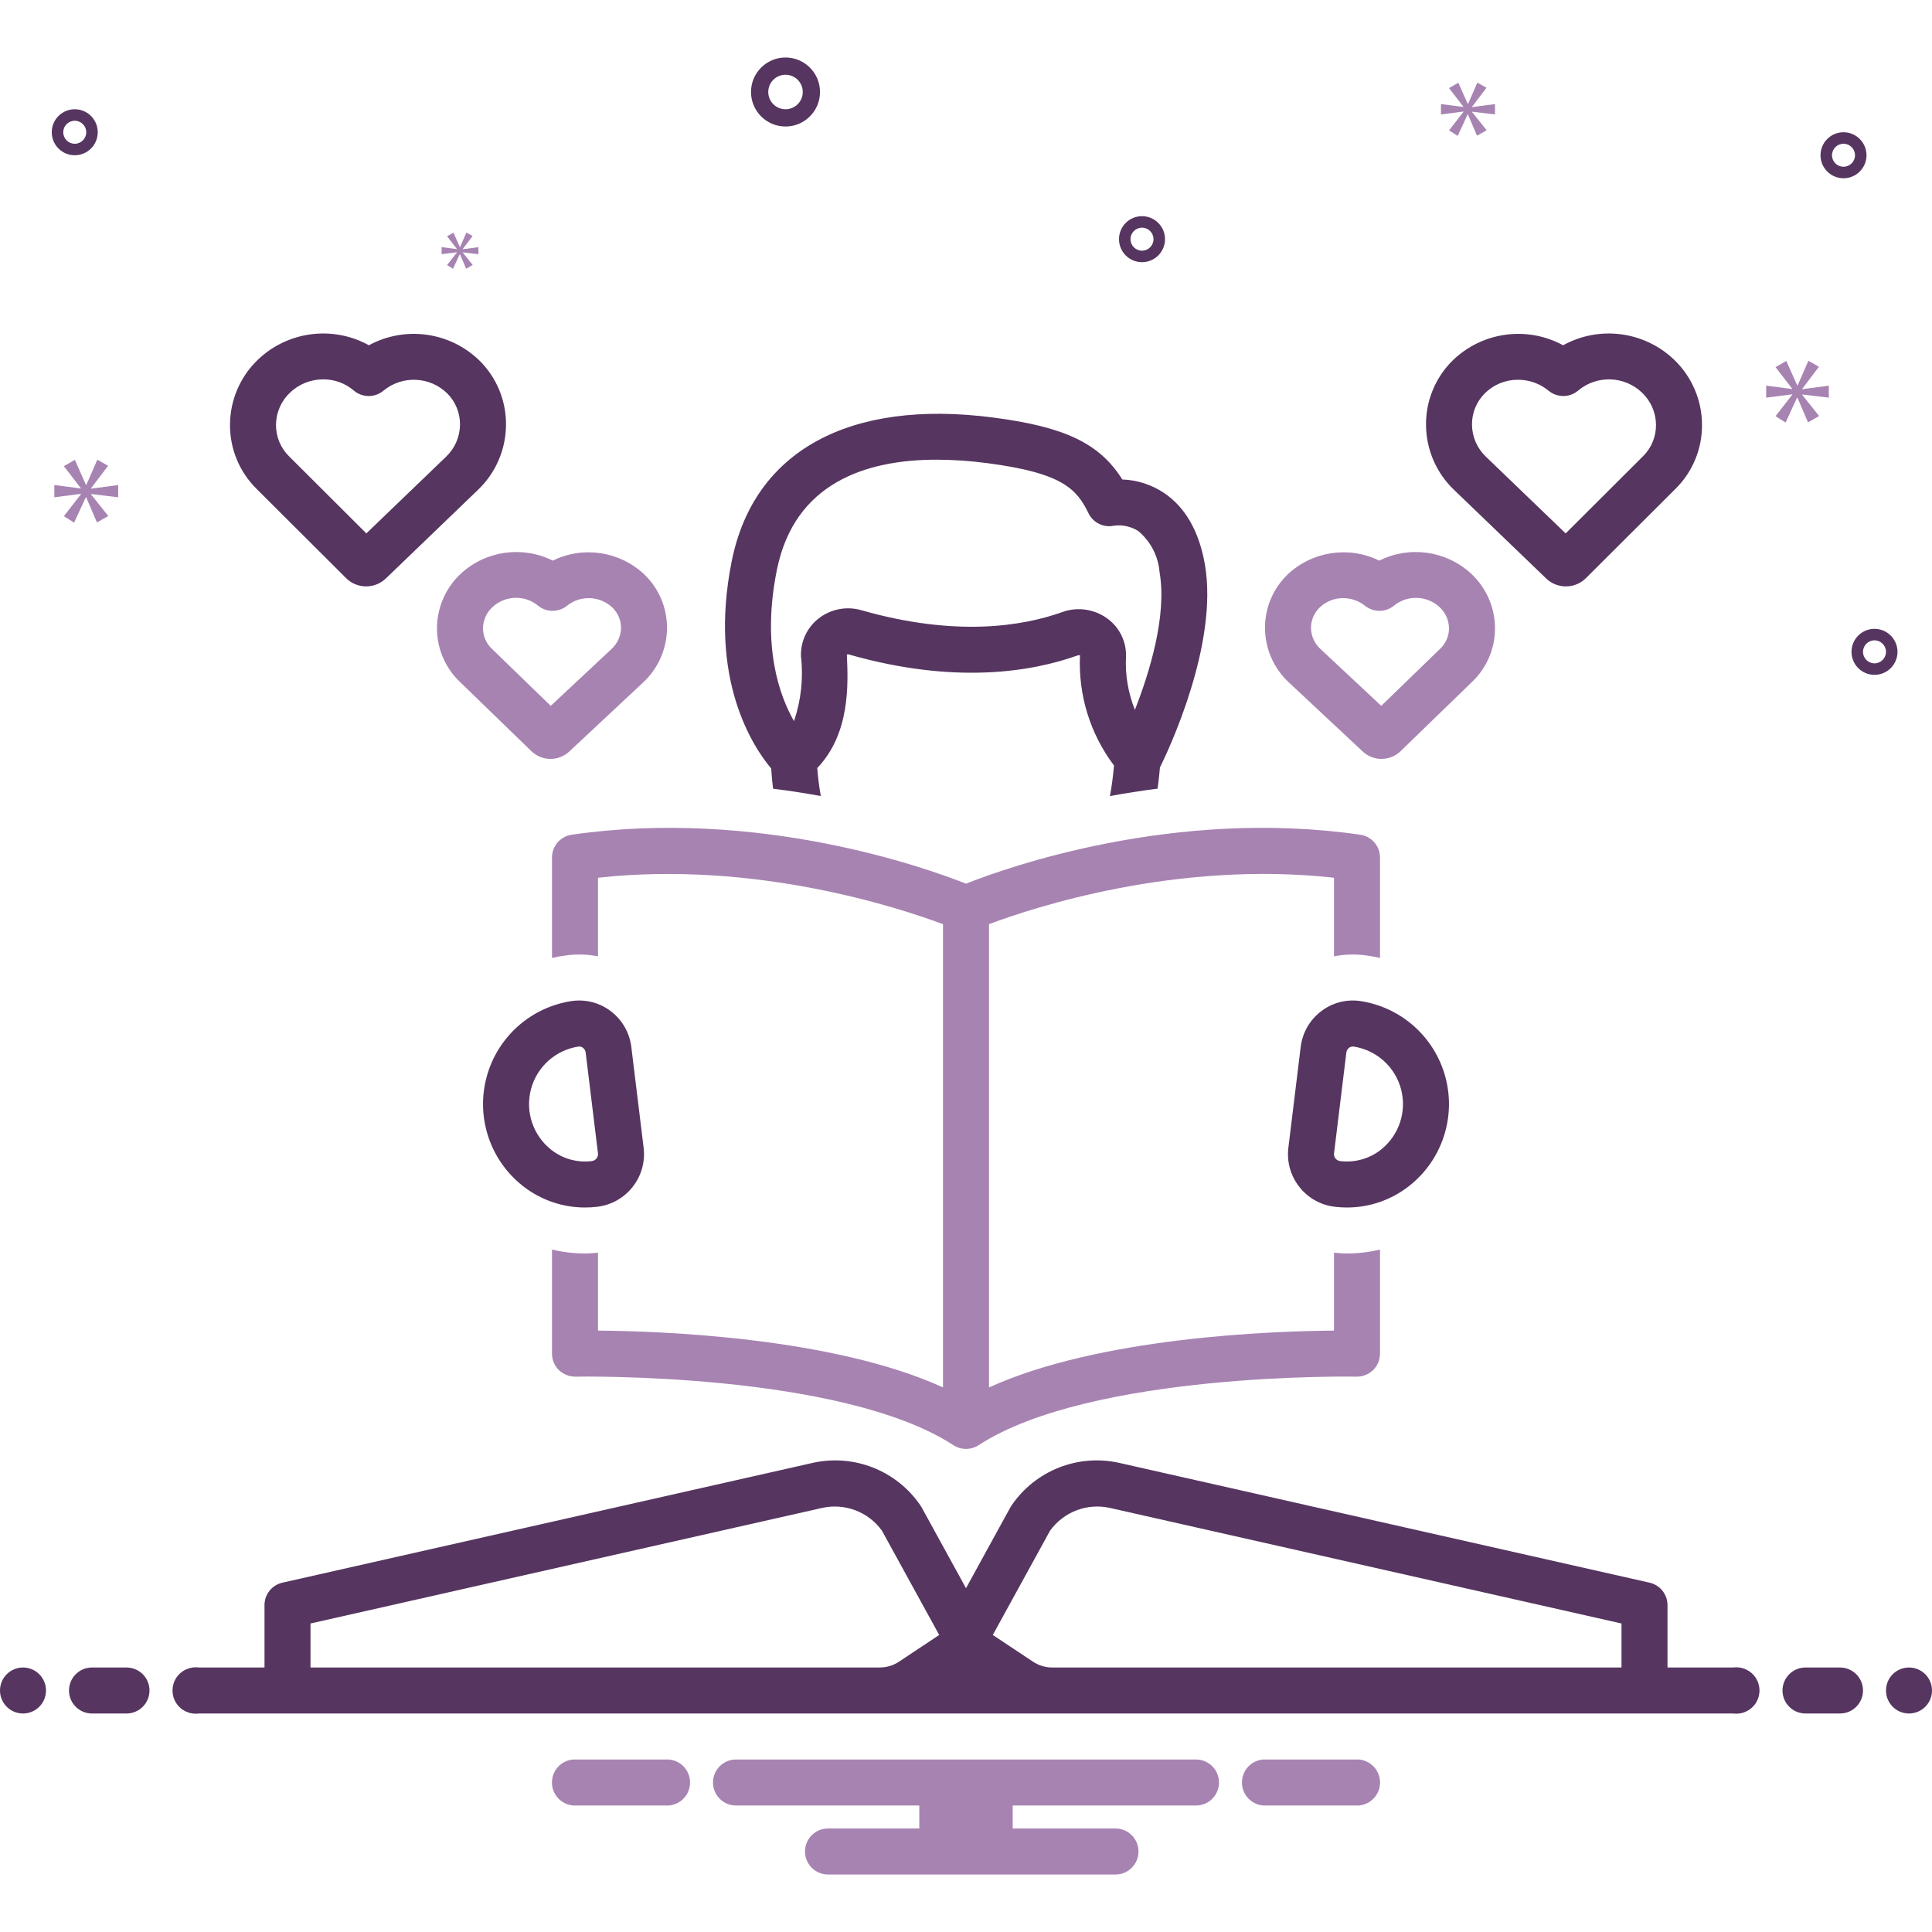
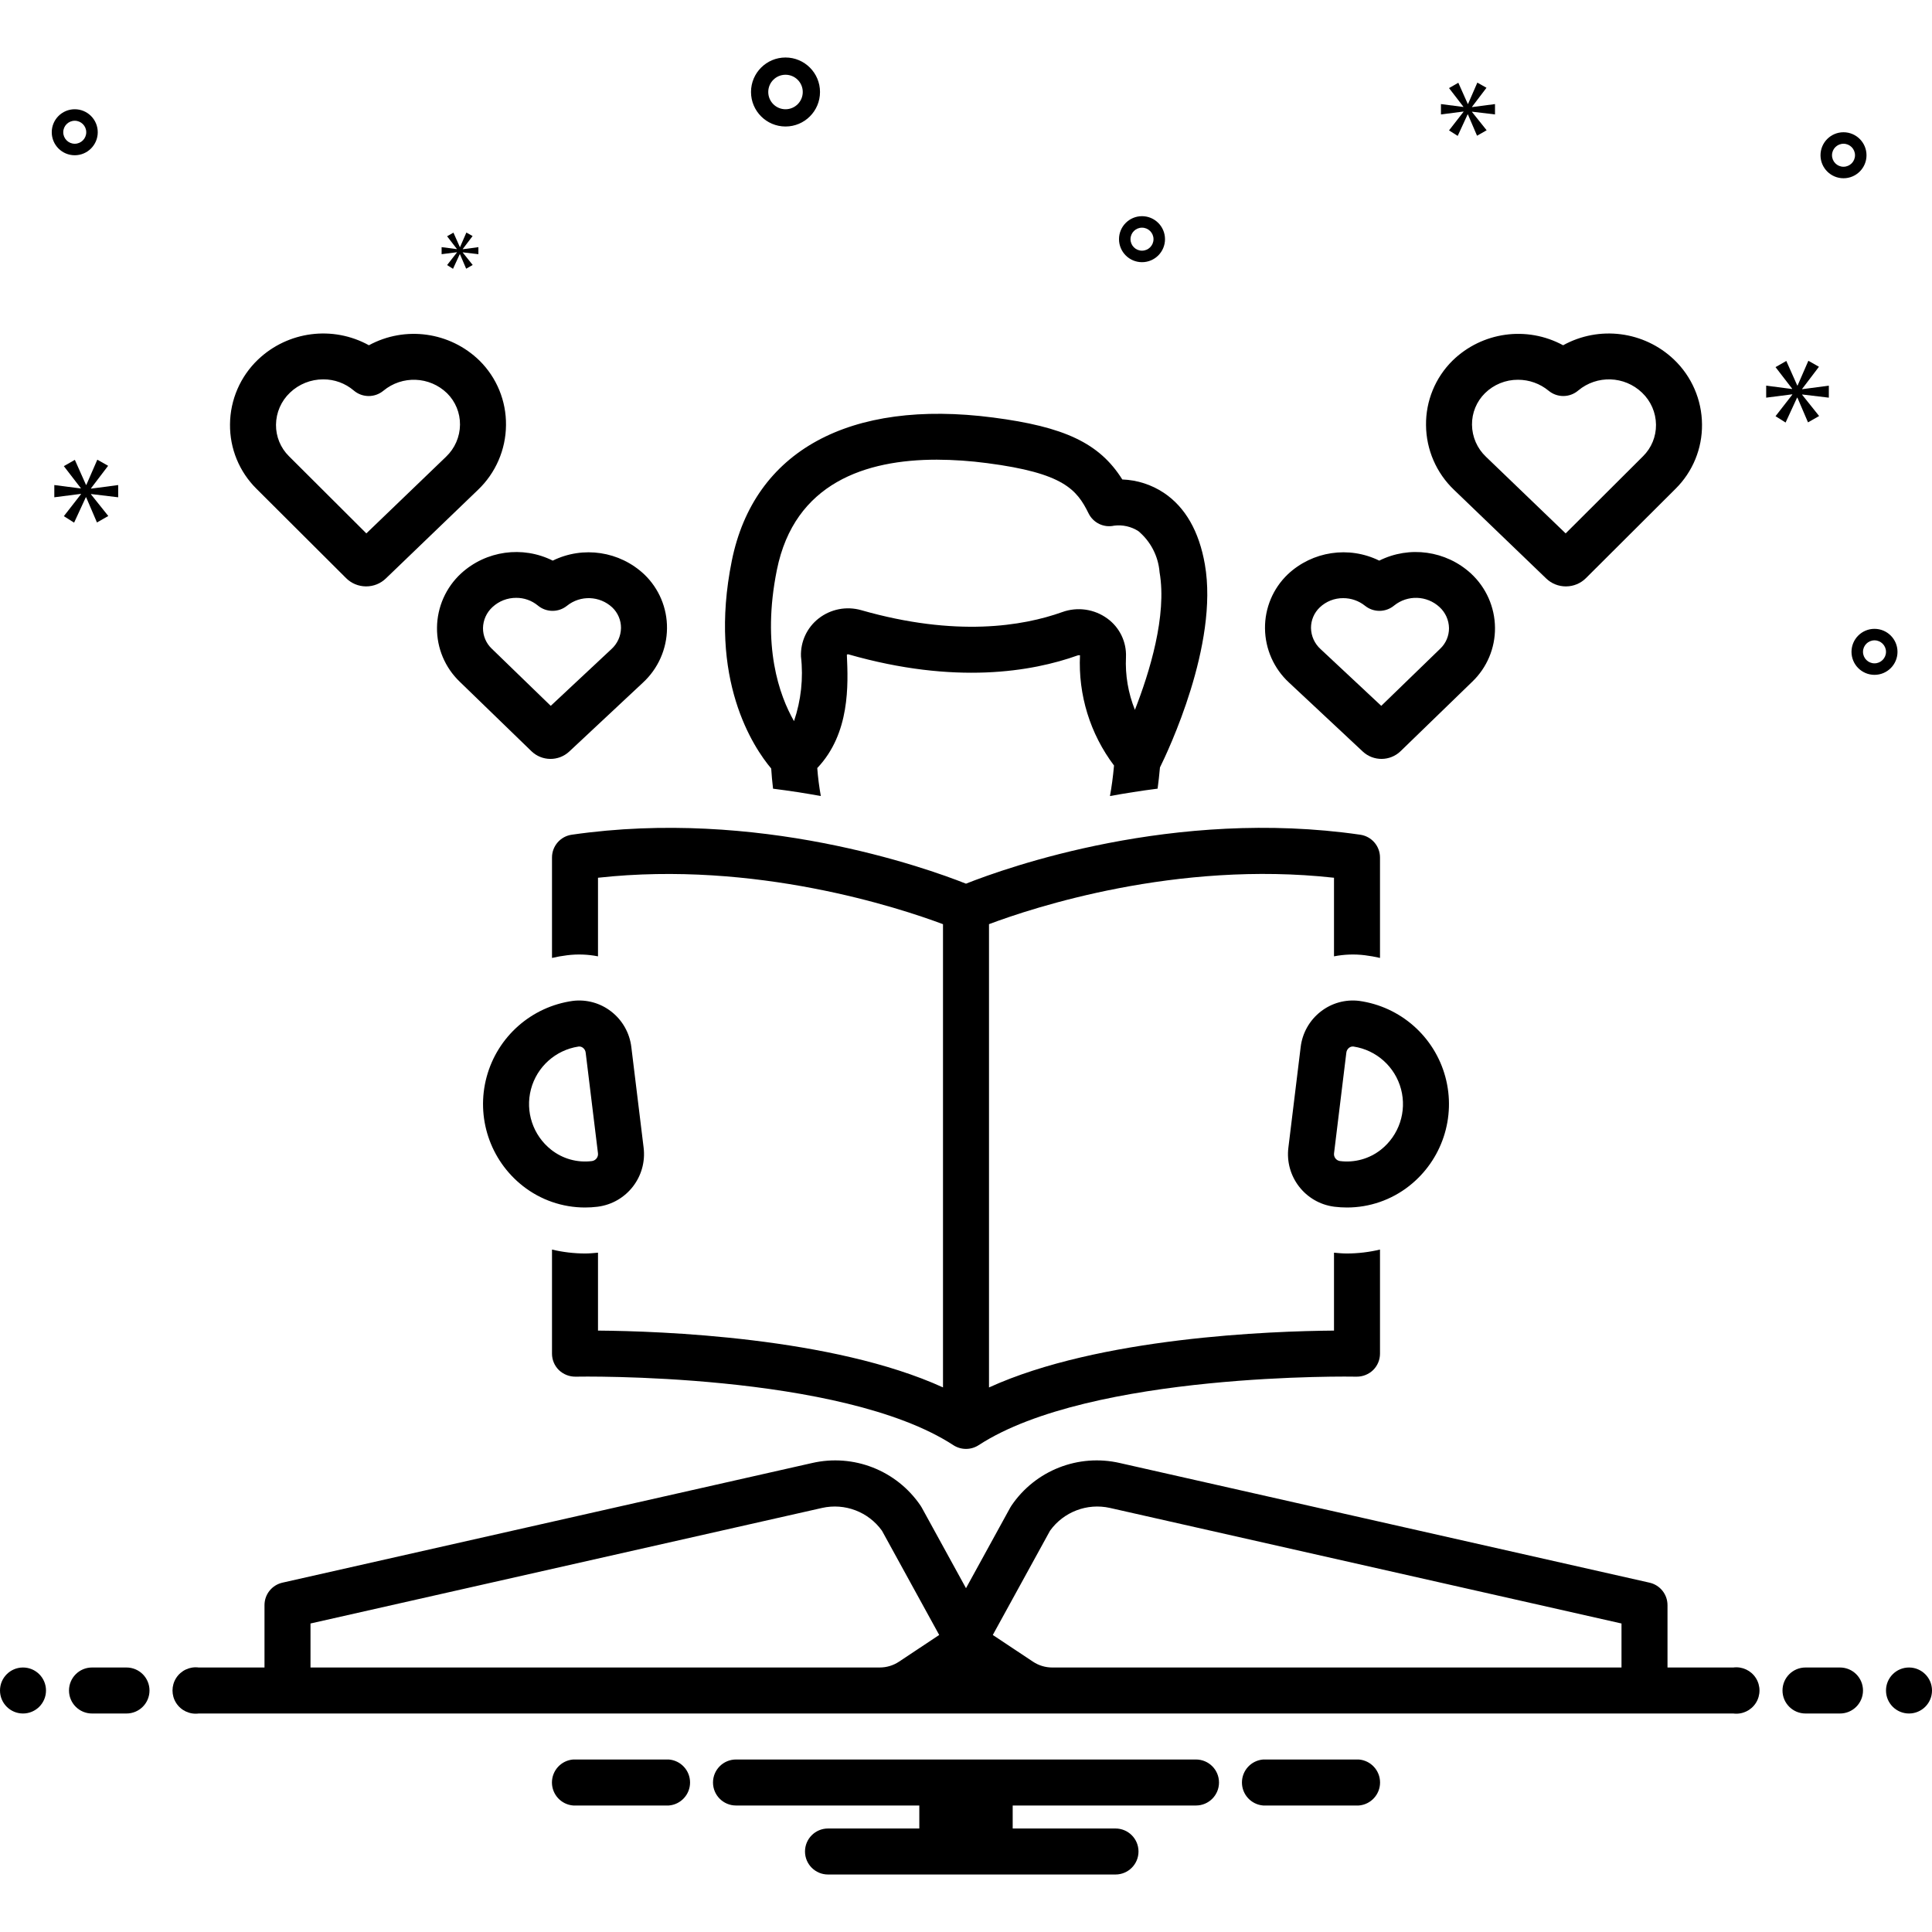
<svg xmlns="http://www.w3.org/2000/svg" viewBox="0 0 168 168">
-   <path fill="#a783b2" d="M119.935,48.75a7.068,7.068,0,0,0-7.957,1.194,6.41,6.41,0,0,0-1.978,4.699,6.493,6.493,0,0,0,2.097,4.719l6.402,5.987 0.0.001a2.39,2.39,0,0,0,3.289-.028l6.232-6.041A6.416,6.416,0,0,0,130,54.584a6.498,6.498,0,0,0-2.097-4.721A7.104,7.104,0,0,0,119.935,48.75Zm5.236,4.035A2.534,2.534,0,0,1,126,54.619a2.445,2.445,0,0,1-.763,1.789l-5.127,4.97-5.281-4.938A2.533,2.533,0,0,1,114,54.607a2.449,2.449,0,0,1,.763-1.79,2.92,2.92,0,0,1,2.036-.804,3.022,3.022,0,0,1,1.896.661,1.998,1.998,0,0,0,2.537-.021A3.02,3.02,0,0,1,125.171,52.785Z" />
-   <path fill="#563560" d="M136.162,50.991h.021a2.456,2.456,0,0,0,1.727-.721l7.79-7.767a7.758,7.758,0,0,0,2.301-5.606,7.863,7.863,0,0,0-2.442-5.635,8.225,8.225,0,0,0-9.636-1.239,8.18,8.18,0,0,0-9.62,1.339,7.758,7.758,0,0,0-2.301,5.607,7.859,7.859,0,0,0,2.442,5.633l8.003,7.697A2.458,2.458,0,0,0,136.162,50.991ZM128,36.931a3.79,3.79,0,0,1,1.125-2.738,4.062,4.062,0,0,1,2.876-1.17,4.161,4.161,0,0,1,2.66.953,2,2,0,0,0,2.579-.021,4.163,4.163,0,0,1,5.545.189A3.896,3.896,0,0,1,144,36.933a3.792,3.792,0,0,1-1.125,2.738l-6.731,6.712-6.929-6.664A3.893,3.893,0,0,1,128,36.931Z" />
-   <path fill="#a783b2" d="M48.065,48.75a7.109,7.109,0,0,0-7.969,1.112A6.499,6.499,0,0,0,38,54.584a6.416,6.416,0,0,0,1.979,4.698l6.23,6.038a2.389,2.389,0,0,0,3.292.03l6.402-5.987a6.493,6.493,0,0,0,2.097-4.719,6.407,6.407,0,0,0-1.978-4.698A7.066,7.066,0,0,0,48.065,48.75Zm5.106,7.69-5.281,4.938L42.763,56.408A2.445,2.445,0,0,1,42,54.619a2.535,2.535,0,0,1,.829-1.834,3.01,3.01,0,0,1,2.057-.799,2.934,2.934,0,0,1,1.882.667,1.998,1.998,0,0,0,2.537.021,3.01,3.01,0,0,1,3.933.144A2.445,2.445,0,0,1,54,54.607,2.533,2.533,0,0,1,53.171,56.44Z" />
-   <path fill="#563560" d="M32.079 30.022a8.225 8.225 0 00-9.636 1.239 7.863 7.863 0 00-2.442 5.635 7.758 7.758 0 002.301 5.606l7.788 7.765a2.458 2.458 0 001.729.723h.021a2.455 2.455 0 001.716-.692l8.002-7.697a7.858 7.858 0 002.442-5.633 7.758 7.758 0 00-2.301-5.607A8.183 8.183 0 0032.079 30.022zm6.707 9.696l-6.929 6.664-6.731-6.712A3.792 3.792 0 0124 36.933a3.896 3.896 0 011.215-2.788A4.173 4.173 0 0128.108 32.988a4.061 4.061 0 012.652.968 2 2 0 002.579.021 4.15 4.15 0 015.536.217A3.79 3.79 0 0140 36.931 3.893 3.893 0 0138.785 39.718zM100.661 68.578c.081-.589.147-1.207.205-1.844.693-1.4 5.119-10.703 3.906-17.653-.502-2.88-1.7-4.973-3.56-6.221a6.987 6.987 0 00-3.621-1.167c-1.99-3.169-5.042-4.582-11.231-5.386-12.513-1.626-20.795 2.913-22.724 12.451-2.091 10.335 1.89 16.243 3.425 18.069.038.562.086 1.144.161 1.755 1.443.182 2.83.398 4.154.638a23.424 23.424 0 01-.31-2.432c2.865-3.02 2.691-7.255 2.574-9.848a.131.131 0 01.149-.036c9.261 2.647 15.945 1.51 19.924.088a.312.312 0 01.104-.018c.05 0 .083.014.096.004a14.749 14.749 0 002.959 9.59c-.091 1.005-.212 1.885-.355 2.654C97.841 68.98 99.221 68.761 100.661 68.578zM96.301 53.792a4.22 4.22 0 00-3.934-.567c-3.425 1.224-9.237 2.189-17.479-.167a4.161 4.161 0 00-3.708.725A4.003 4.003 0 0069.65 57.083a12.912 12.912 0 01-.606 5.624c-1.276-2.23-2.827-6.537-1.488-13.156C69.086 41.985 75.291 39.972 81.462 39.972a34.246 34.246 0 014.382.301c6.622.86 7.79 2.288 8.815 4.369a1.994 1.994 0 002.223 1.068 3.164 3.164 0 012.102.471 5.192 5.192 0 011.849 3.587c.656 3.756-.876 8.715-2.145 11.958a10.916 10.916 0 01-.777-4.594A3.935 3.935 0 0096.301 53.792zM68.305 11a3 3 0 10-3-3A3.003 3.003 0 0068.305 11zm0-4.5a1.5 1.5 0 11-1.5 1.5A1.501 1.501 0 0168.305 6.5zM163 54.682a2 2 0 102 2A2.002 2.002 0 00163 54.682zm0 3a1 1 0 111-1A1.001 1.001 0 01163 57.682zM99.305 18.798a2 2 0 102 2A2.002 2.002 0 0099.305 18.798zm0 3a1 1 0 111-1A1.001 1.001 0 0199.305 21.798zM160.305 11.5a2 2 0 102 2A2.002 2.002 0 00160.305 11.5zm0 3a1 1 0 111-1A1.001 1.001 0 01160.305 14.5zM8.5 11.5a2 2 0 10-2 2A2.002 2.002 0 008.5 11.5zm-3 0a1 1 0 111 1A1.001 1.001 0 015.5 11.5z" />
-   <polygon fill="#a783b2" points="7.915 42.459 9.402 40.504 8.463 39.972 7.509 42.162 7.477 42.162 6.508 39.987 5.552 40.535 7.024 42.444 7.024 42.475 4.723 42.178 4.723 43.242 7.039 42.945 7.039 42.976 5.552 44.884 6.444 45.448 7.462 43.242 7.492 43.242 8.431 45.432 9.417 44.869 7.915 42.991 7.915 42.96 10.277 43.242 10.277 42.178 7.915 42.491 7.915 42.459" />
-   <polygon fill="#a783b2" points="39.735 21.951 38.878 23.05 39.392 23.375 39.978 22.104 39.996 22.104 40.536 23.366 41.104 23.041 40.239 21.96 40.239 21.942 41.6 22.104 41.6 21.491 40.239 21.672 40.239 21.654 41.095 20.527 40.555 20.221 40.005 21.482 39.987 21.482 39.429 20.23 38.878 20.545 39.726 21.645 39.726 21.663 38.401 21.491 38.401 22.104 39.735 21.933 39.735 21.951" />
-   <polygon fill="#a783b2" points="159.029 34.579 159.029 33.535 156.712 33.842 156.712 33.812 158.17 31.893 157.249 31.372 156.313 33.52 156.282 33.52 155.331 31.387 154.394 31.924 155.837 33.797 155.837 33.827 153.581 33.535 153.581 34.579 155.852 34.288 155.852 34.318 154.394 36.19 155.269 36.743 156.267 34.579 156.297 34.579 157.218 36.728 158.185 36.175 156.712 34.333 156.712 34.303 159.029 34.579" />
-   <polygon fill="#a783b2" points="128.002 9.288 129.26 7.633 128.465 7.183 127.658 9.036 127.631 9.036 126.811 7.196 126.002 7.66 127.247 9.275 127.247 9.301 125.301 9.05 125.301 9.95 127.26 9.699 127.26 9.725 126.002 11.34 126.757 11.817 127.618 9.95 127.644 9.95 128.438 11.803 129.273 11.327 128.002 9.738 128.002 9.712 130 9.95 130 9.05 128.002 9.314 128.002 9.288" />
-   <circle cx="2" cy="147" r="2" fill="#563560" />
-   <path fill="#563560" d="M11 145H8a2 2 0 000 4h3a2 2 0 000-4zM160 145h-3a2 2 0 000 4h3a2 2 0 000-4z" />
-   <circle cx="166" cy="147" r="2" fill="#563560" />
-   <path fill="#a783b2" d="M118.154 153h-8.308a2.006 2.006 0 000 4h8.308a2.006 2.006 0 000-4zM58.154 153H49.846a2.006 2.006 0 000 4h8.308a2.006 2.006 0 000-4zM104 153H64a2 2 0 000 4H79.94v2H72a2 2 0 000 4H97a2 2 0 000-4H88.06v-2H104a2 2 0 000-4z" />
-   <path fill="#563560" d="M150.721,145,145,145v-5.425a2.001,2.001,0,0,0-1.56-1.951l-46.05-10.402a8.96,8.96,0,0,0-9.44,3.705c-.036.054-.07.108-.101.164L84,138.103l-3.85-7.013c-.031-.056-.064-.11-.101-.164a8.97,8.97,0,0,0-9.439-3.705L24.56,137.623A2.001,2.001,0,0,0,23,139.574v5.425L17.279,145a2.017,2.017,0,1,0,0,4H150.721a2.017,2.017,0,1,0,0-4ZM91.306,133.108a5.055,5.055,0,0,1,5.204-1.985L141,141.173v3.827H91.5a3.016,3.016,0,0,1-1.672-.504l-3.498-2.324ZM27,141.173l44.491-10.05a5.049,5.049,0,0,1,5.203,1.985l4.976,9.063-3.498,2.324a3.018,3.018,0,0,1-1.672.504H27Z" />
-   <path fill="#a783b2" d="M117.127,109c-.376,0-.752-.037-1.127-.07v6.774c-5.453.042-20.424.578-30,4.944V80.362c3.822-1.437,16.288-5.556,30-4.036V83.16a8.525,8.525,0,0,1,2.68-.096A12.851,12.851,0,0,1,120,83.298V74.565a2,2,0,0,0-1.713-1.98c-16.185-2.346-30.759,2.857-34.288,4.256-3.53-1.398-18.105-6.599-34.287-4.256A2,2,0,0,0,48,74.565v8.734a12.856,12.856,0,0,1,1.322-.234A8.453,8.453,0,0,1,52,83.16V76.326c13.674-1.511,26.164,2.602,30,4.038v40.279c-9.577-4.364-24.549-4.897-30-4.939v-6.775c-.376.033-.75.071-1.126.071H50.873A12.671,12.671,0,0,1,48,108.658v9.052a1.998,1.998,0,0,0,.601,1.429,2.064,2.064,0,0,0,1.441.571c.227-.009,23.1-.407,32.866,5.961a2.022,2.022,0,0,0,2.185,0c9.756-6.362,32.635-5.971,32.866-5.961a2.045,2.045,0,0,0,1.441-.571A2.002,2.002,0,0,0,120,117.711v-9.053A12.671,12.671,0,0,1,117.127,109Z" />
-   <path fill="#563560" d="M117.134 105a8.883 8.883 0 01-1.088-.066l-.015-.002-.03-.004a4.609 4.609 0 01-3.966-5.148l1.066-8.727a4.597 4.597 0 011.742-3.089 4.522 4.522 0 013.348-.93 9.059 9.059 0 014.344 16.095A8.74 8.74 0 01117.134 105zm.499-14a.533.533 0 00-.328.116.622.622 0 00-.233.422l-1.066 8.726a.607.607 0 00.5.695l.031.004a4.769 4.769 0 003.537-.986 5.059 5.059 0 00-2.372-8.972A.534.534 0 00117.633 91zM50.866 105a8.74 8.74 0 01-5.401-1.871 9.059 9.059 0 014.345-16.095 4.527 4.527 0 013.347.93 4.597 4.597 0 011.742 3.088l1.066 8.728a4.612 4.612 0 01-3.982 5.15l-.029.004A8.883 8.883 0 0150.866 105zm-.499-14a.525.525 0 00-.066.005 5.059 5.059 0 00-2.373 8.972 4.746 4.746 0 003.53.987l.021-.003a.61.61 0 00.516-.697l-1.066-8.727a.622.622 0 00-.233-.421A.533.533 0 0050.367 91z" />
+   <path fill="#000" d="M119.935,48.75a7.068,7.068,0,0,0-7.957,1.194,6.41,6.41,0,0,0-1.978,4.699,6.493,6.493,0,0,0,2.097,4.719l6.402,5.987 0.0.001a2.39,2.39,0,0,0,3.289-.028l6.232-6.041A6.416,6.416,0,0,0,130,54.584a6.498,6.498,0,0,0-2.097-4.721A7.104,7.104,0,0,0,119.935,48.75Zm5.236,4.035A2.534,2.534,0,0,1,126,54.619a2.445,2.445,0,0,1-.763,1.789l-5.127,4.97-5.281-4.938A2.533,2.533,0,0,1,114,54.607a2.449,2.449,0,0,1,.763-1.79,2.92,2.92,0,0,1,2.036-.804,3.022,3.022,0,0,1,1.896.661,1.998,1.998,0,0,0,2.537-.021A3.02,3.02,0,0,1,125.171,52.785Z" />
+   <path fill="#000" d="M136.162,50.991h.021a2.456,2.456,0,0,0,1.727-.721l7.79-7.767a7.758,7.758,0,0,0,2.301-5.606,7.863,7.863,0,0,0-2.442-5.635,8.225,8.225,0,0,0-9.636-1.239,8.18,8.18,0,0,0-9.62,1.339,7.758,7.758,0,0,0-2.301,5.607,7.859,7.859,0,0,0,2.442,5.633l8.003,7.697A2.458,2.458,0,0,0,136.162,50.991ZM128,36.931a3.79,3.79,0,0,1,1.125-2.738,4.062,4.062,0,0,1,2.876-1.17,4.161,4.161,0,0,1,2.66.953,2,2,0,0,0,2.579-.021,4.163,4.163,0,0,1,5.545.189A3.896,3.896,0,0,1,144,36.933a3.792,3.792,0,0,1-1.125,2.738l-6.731,6.712-6.929-6.664A3.893,3.893,0,0,1,128,36.931Z" />
+   <path fill="#000" d="M48.065,48.75a7.109,7.109,0,0,0-7.969,1.112A6.499,6.499,0,0,0,38,54.584a6.416,6.416,0,0,0,1.979,4.698l6.23,6.038a2.389,2.389,0,0,0,3.292.03l6.402-5.987a6.493,6.493,0,0,0,2.097-4.719,6.407,6.407,0,0,0-1.978-4.698A7.066,7.066,0,0,0,48.065,48.75Zm5.106,7.69-5.281,4.938L42.763,56.408A2.445,2.445,0,0,1,42,54.619a2.535,2.535,0,0,1,.829-1.834,3.01,3.01,0,0,1,2.057-.799,2.934,2.934,0,0,1,1.882.667,1.998,1.998,0,0,0,2.537.021,3.01,3.01,0,0,1,3.933.144A2.445,2.445,0,0,1,54,54.607,2.533,2.533,0,0,1,53.171,56.44Z" />
+   <path fill="#000" d="M32.079 30.022a8.225 8.225 0 00-9.636 1.239 7.863 7.863 0 00-2.442 5.635 7.758 7.758 0 002.301 5.606l7.788 7.765a2.458 2.458 0 001.729.723h.021a2.455 2.455 0 001.716-.692l8.002-7.697a7.858 7.858 0 002.442-5.633 7.758 7.758 0 00-2.301-5.607A8.183 8.183 0 0032.079 30.022zm6.707 9.696l-6.929 6.664-6.731-6.712A3.792 3.792 0 0124 36.933a3.896 3.896 0 011.215-2.788A4.173 4.173 0 0128.108 32.988a4.061 4.061 0 012.652.968 2 2 0 002.579.021 4.15 4.15 0 015.536.217A3.79 3.79 0 0140 36.931 3.893 3.893 0 0138.785 39.718zM100.661 68.578c.081-.589.147-1.207.205-1.844.693-1.4 5.119-10.703 3.906-17.653-.502-2.88-1.7-4.973-3.56-6.221a6.987 6.987 0 00-3.621-1.167c-1.99-3.169-5.042-4.582-11.231-5.386-12.513-1.626-20.795 2.913-22.724 12.451-2.091 10.335 1.89 16.243 3.425 18.069.038.562.086 1.144.161 1.755 1.443.182 2.83.398 4.154.638a23.424 23.424 0 01-.31-2.432c2.865-3.02 2.691-7.255 2.574-9.848a.131.131 0 01.149-.036c9.261 2.647 15.945 1.51 19.924.088a.312.312 0 01.104-.018c.05 0 .083.014.096.004a14.749 14.749 0 002.959 9.59c-.091 1.005-.212 1.885-.355 2.654C97.841 68.98 99.221 68.761 100.661 68.578zM96.301 53.792a4.22 4.22 0 00-3.934-.567c-3.425 1.224-9.237 2.189-17.479-.167a4.161 4.161 0 00-3.708.725A4.003 4.003 0 0069.65 57.083a12.912 12.912 0 01-.606 5.624c-1.276-2.23-2.827-6.537-1.488-13.156C69.086 41.985 75.291 39.972 81.462 39.972a34.246 34.246 0 014.382.301c6.622.86 7.79 2.288 8.815 4.369a1.994 1.994 0 002.223 1.068 3.164 3.164 0 012.102.471 5.192 5.192 0 011.849 3.587c.656 3.756-.876 8.715-2.145 11.958a10.916 10.916 0 01-.777-4.594A3.935 3.935 0 0096.301 53.792zM68.305 11a3 3 0 10-3-3A3.003 3.003 0 0068.305 11zm0-4.5a1.5 1.5 0 11-1.5 1.5A1.501 1.501 0 0168.305 6.5zM163 54.682a2 2 0 102 2A2.002 2.002 0 00163 54.682zm0 3a1 1 0 111-1A1.001 1.001 0 01163 57.682zM99.305 18.798a2 2 0 102 2A2.002 2.002 0 0099.305 18.798zm0 3a1 1 0 111-1A1.001 1.001 0 0199.305 21.798zM160.305 11.5a2 2 0 102 2A2.002 2.002 0 00160.305 11.5zm0 3a1 1 0 111-1A1.001 1.001 0 01160.305 14.5zM8.5 11.5a2 2 0 10-2 2A2.002 2.002 0 008.5 11.5zm-3 0a1 1 0 111 1A1.001 1.001 0 015.5 11.5z" />
+   <polygon fill="#000" points="7.915 42.459 9.402 40.504 8.463 39.972 7.509 42.162 7.477 42.162 6.508 39.987 5.552 40.535 7.024 42.444 7.024 42.475 4.723 42.178 4.723 43.242 7.039 42.945 7.039 42.976 5.552 44.884 6.444 45.448 7.462 43.242 7.492 43.242 8.431 45.432 9.417 44.869 7.915 42.991 7.915 42.96 10.277 43.242 10.277 42.178 7.915 42.491 7.915 42.459" />
+   <polygon fill="#000" points="39.735 21.951 38.878 23.05 39.392 23.375 39.978 22.104 39.996 22.104 40.536 23.366 41.104 23.041 40.239 21.96 40.239 21.942 41.6 22.104 41.6 21.491 40.239 21.672 40.239 21.654 41.095 20.527 40.555 20.221 40.005 21.482 39.987 21.482 39.429 20.23 38.878 20.545 39.726 21.645 39.726 21.663 38.401 21.491 38.401 22.104 39.735 21.933 39.735 21.951" />
+   <polygon fill="#000" points="159.029 34.579 159.029 33.535 156.712 33.842 156.712 33.812 158.17 31.893 157.249 31.372 156.313 33.52 156.282 33.52 155.331 31.387 154.394 31.924 155.837 33.797 155.837 33.827 153.581 33.535 153.581 34.579 155.852 34.288 155.852 34.318 154.394 36.19 155.269 36.743 156.267 34.579 156.297 34.579 157.218 36.728 158.185 36.175 156.712 34.333 156.712 34.303 159.029 34.579" />
+   <polygon fill="#000" points="128.002 9.288 129.26 7.633 128.465 7.183 127.658 9.036 127.631 9.036 126.811 7.196 126.002 7.66 127.247 9.275 127.247 9.301 125.301 9.05 125.301 9.95 127.26 9.699 127.26 9.725 126.002 11.34 126.757 11.817 127.618 9.95 127.644 9.95 128.438 11.803 129.273 11.327 128.002 9.738 128.002 9.712 130 9.95 130 9.05 128.002 9.314 128.002 9.288" />
+   <circle cx="2" cy="147" r="2" fill="#000" />
+   <path fill="#000" d="M11 145H8a2 2 0 000 4h3a2 2 0 000-4zM160 145h-3a2 2 0 000 4h3a2 2 0 000-4z" />
+   <circle cx="166" cy="147" r="2" fill="#000" />
+   <path fill="#000" d="M118.154 153h-8.308a2.006 2.006 0 000 4h8.308a2.006 2.006 0 000-4zM58.154 153H49.846a2.006 2.006 0 000 4h8.308a2.006 2.006 0 000-4zM104 153H64a2 2 0 000 4H79.94v2H72a2 2 0 000 4H97a2 2 0 000-4H88.06v-2H104a2 2 0 000-4z" />
+   <path fill="#000" d="M150.721,145,145,145v-5.425a2.001,2.001,0,0,0-1.56-1.951l-46.05-10.402a8.96,8.96,0,0,0-9.44,3.705c-.036.054-.07.108-.101.164L84,138.103l-3.85-7.013c-.031-.056-.064-.11-.101-.164a8.97,8.97,0,0,0-9.439-3.705L24.56,137.623A2.001,2.001,0,0,0,23,139.574v5.425L17.279,145a2.017,2.017,0,1,0,0,4H150.721a2.017,2.017,0,1,0,0-4ZM91.306,133.108a5.055,5.055,0,0,1,5.204-1.985L141,141.173v3.827H91.5a3.016,3.016,0,0,1-1.672-.504l-3.498-2.324ZM27,141.173l44.491-10.05a5.049,5.049,0,0,1,5.203,1.985l4.976,9.063-3.498,2.324a3.018,3.018,0,0,1-1.672.504H27Z" />
+   <path fill="#000" d="M117.127,109c-.376,0-.752-.037-1.127-.07v6.774c-5.453.042-20.424.578-30,4.944V80.362c3.822-1.437,16.288-5.556,30-4.036V83.16a8.525,8.525,0,0,1,2.68-.096A12.851,12.851,0,0,1,120,83.298V74.565a2,2,0,0,0-1.713-1.98c-16.185-2.346-30.759,2.857-34.288,4.256-3.53-1.398-18.105-6.599-34.287-4.256A2,2,0,0,0,48,74.565v8.734a12.856,12.856,0,0,1,1.322-.234A8.453,8.453,0,0,1,52,83.16V76.326c13.674-1.511,26.164,2.602,30,4.038v40.279c-9.577-4.364-24.549-4.897-30-4.939v-6.775c-.376.033-.75.071-1.126.071H50.873A12.671,12.671,0,0,1,48,108.658v9.052a1.998,1.998,0,0,0,.601,1.429,2.064,2.064,0,0,0,1.441.571c.227-.009,23.1-.407,32.866,5.961a2.022,2.022,0,0,0,2.185,0c9.756-6.362,32.635-5.971,32.866-5.961a2.045,2.045,0,0,0,1.441-.571A2.002,2.002,0,0,0,120,117.711v-9.053A12.671,12.671,0,0,1,117.127,109Z" />
+   <path fill="#000" d="M117.134 105a8.883 8.883 0 01-1.088-.066l-.015-.002-.03-.004a4.609 4.609 0 01-3.966-5.148l1.066-8.727a4.597 4.597 0 011.742-3.089 4.522 4.522 0 013.348-.93 9.059 9.059 0 014.344 16.095A8.74 8.74 0 01117.134 105zm.499-14a.533.533 0 00-.328.116.622.622 0 00-.233.422l-1.066 8.726a.607.607 0 00.5.695l.031.004a4.769 4.769 0 003.537-.986 5.059 5.059 0 00-2.372-8.972A.534.534 0 00117.633 91zM50.866 105a8.74 8.74 0 01-5.401-1.871 9.059 9.059 0 014.345-16.095 4.527 4.527 0 013.347.93 4.597 4.597 0 011.742 3.088l1.066 8.728a4.612 4.612 0 01-3.982 5.15l-.029.004A8.883 8.883 0 0150.866 105zm-.499-14a.525.525 0 00-.066.005 5.059 5.059 0 00-2.373 8.972 4.746 4.746 0 003.53.987l.021-.003a.61.61 0 00.516-.697l-1.066-8.727a.622.622 0 00-.233-.421A.533.533 0 0050.367 91z" />
</svg>
